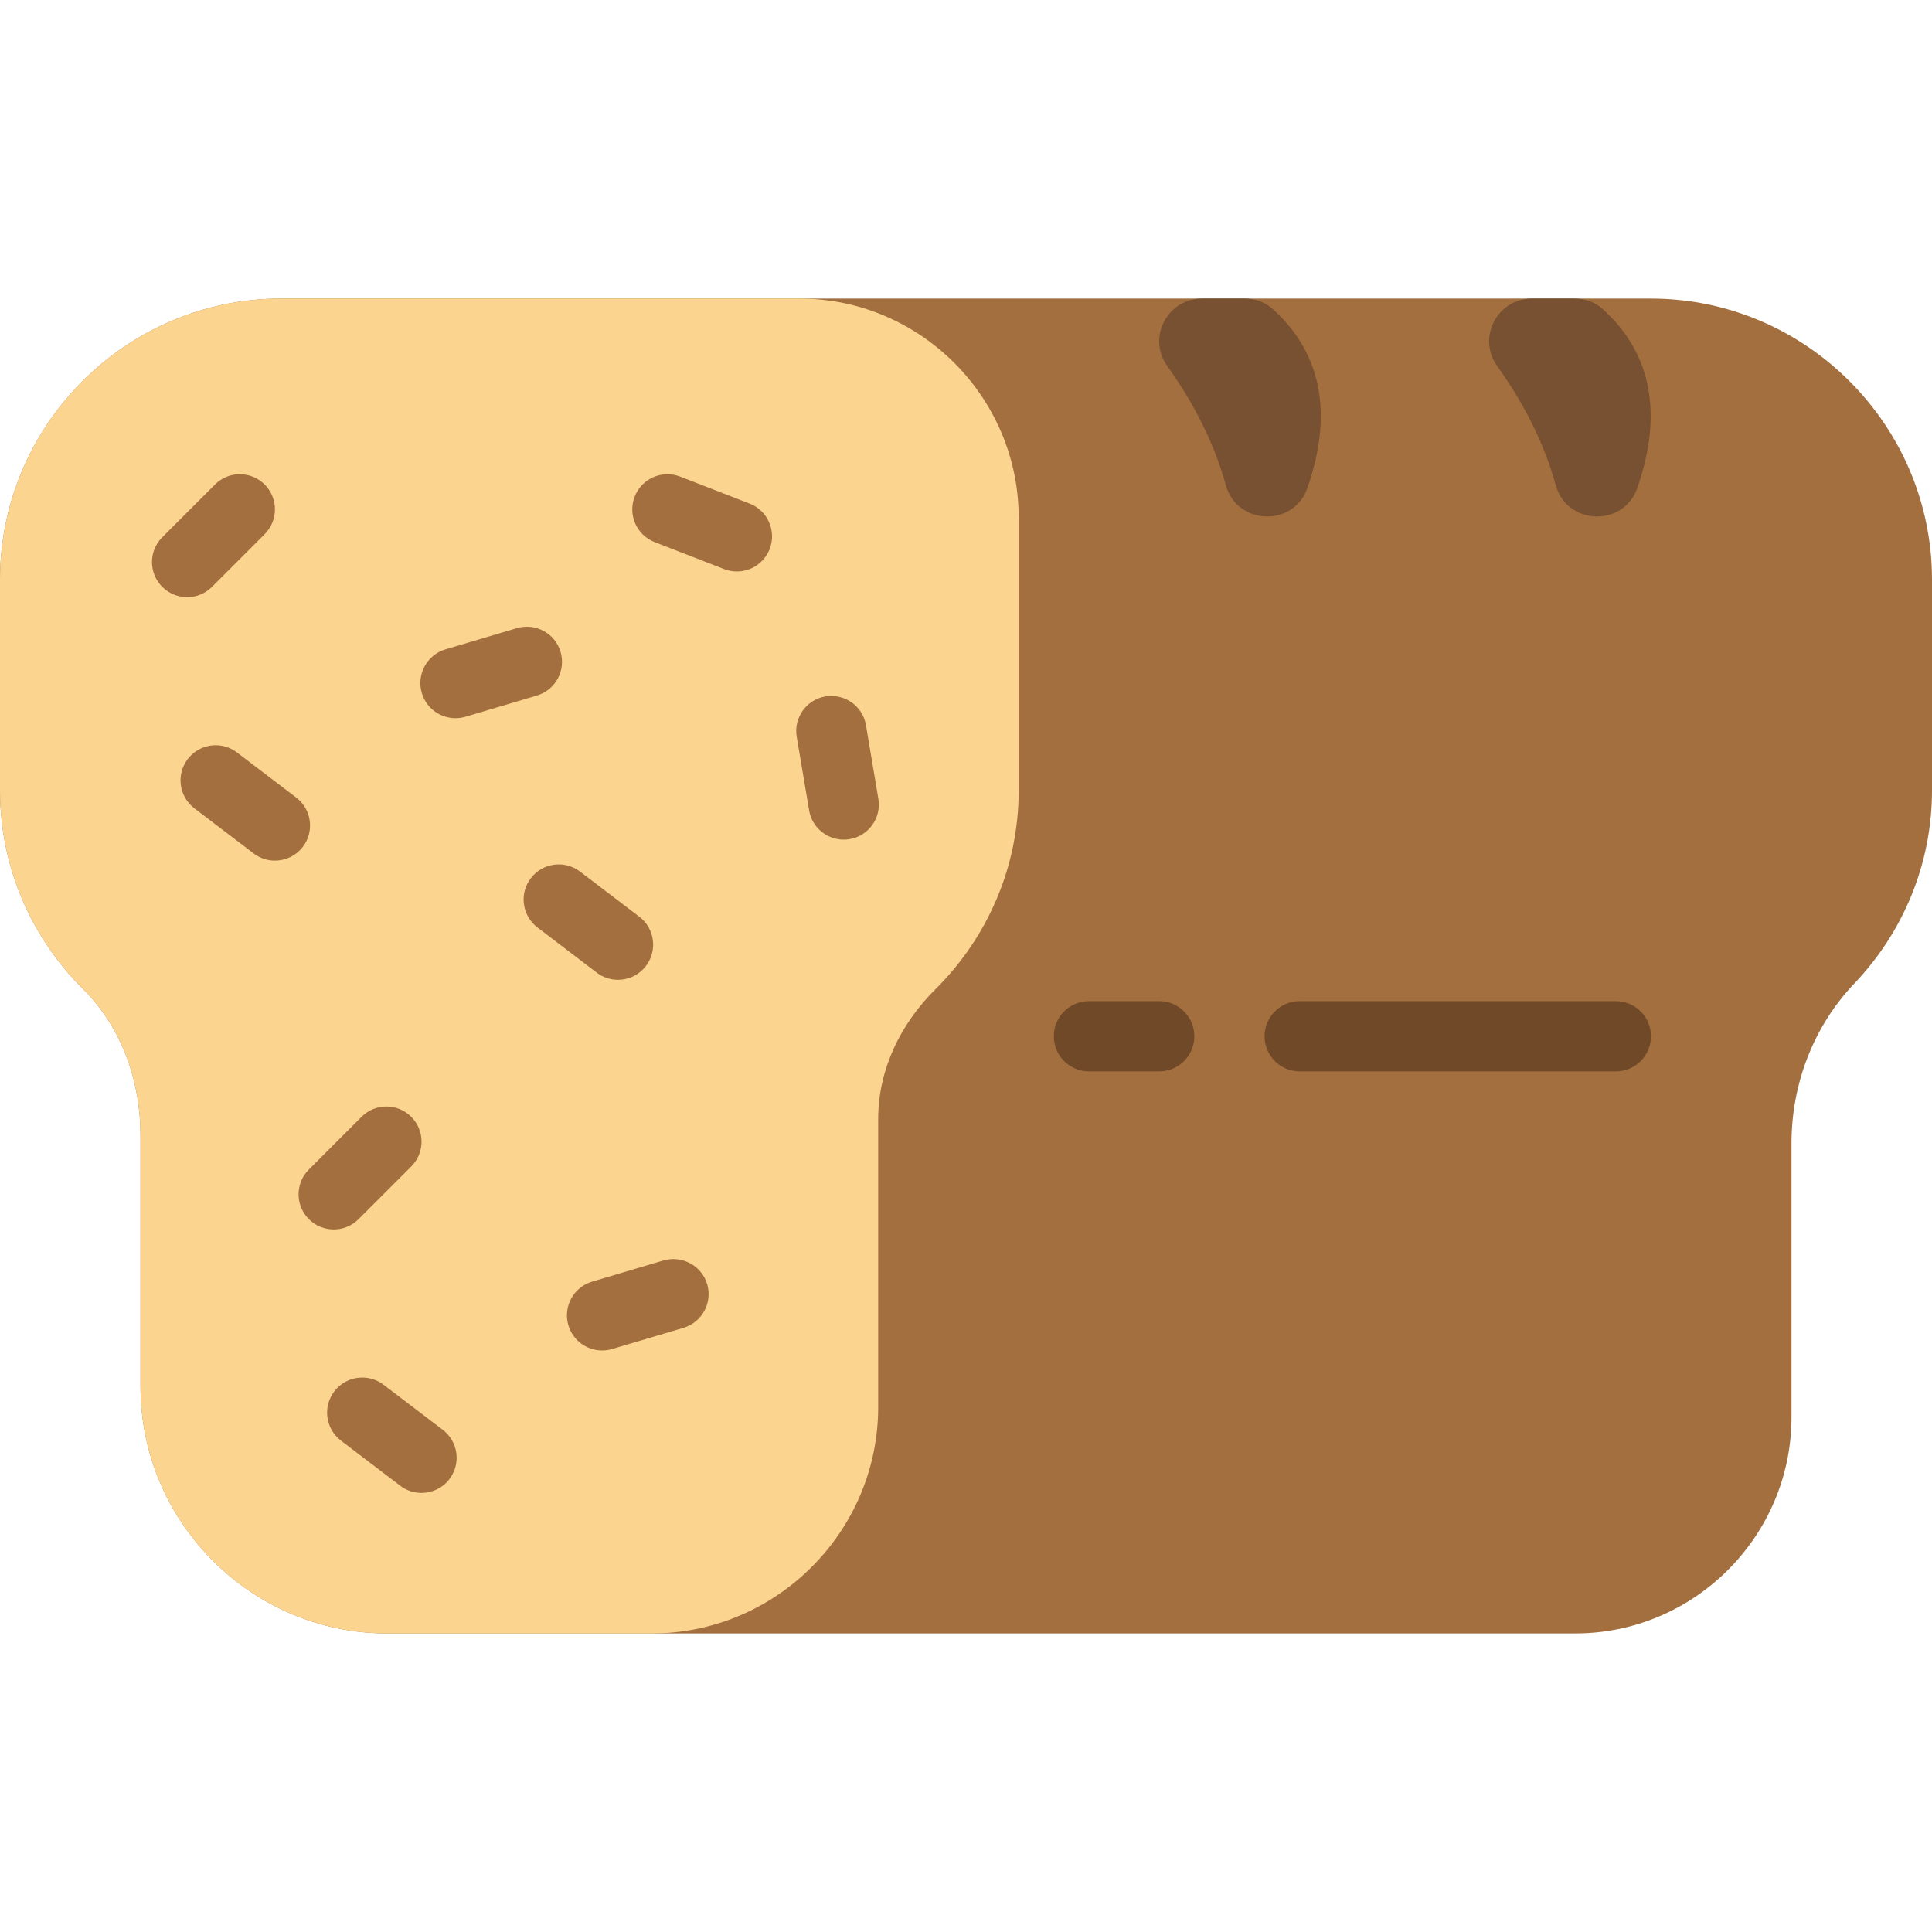
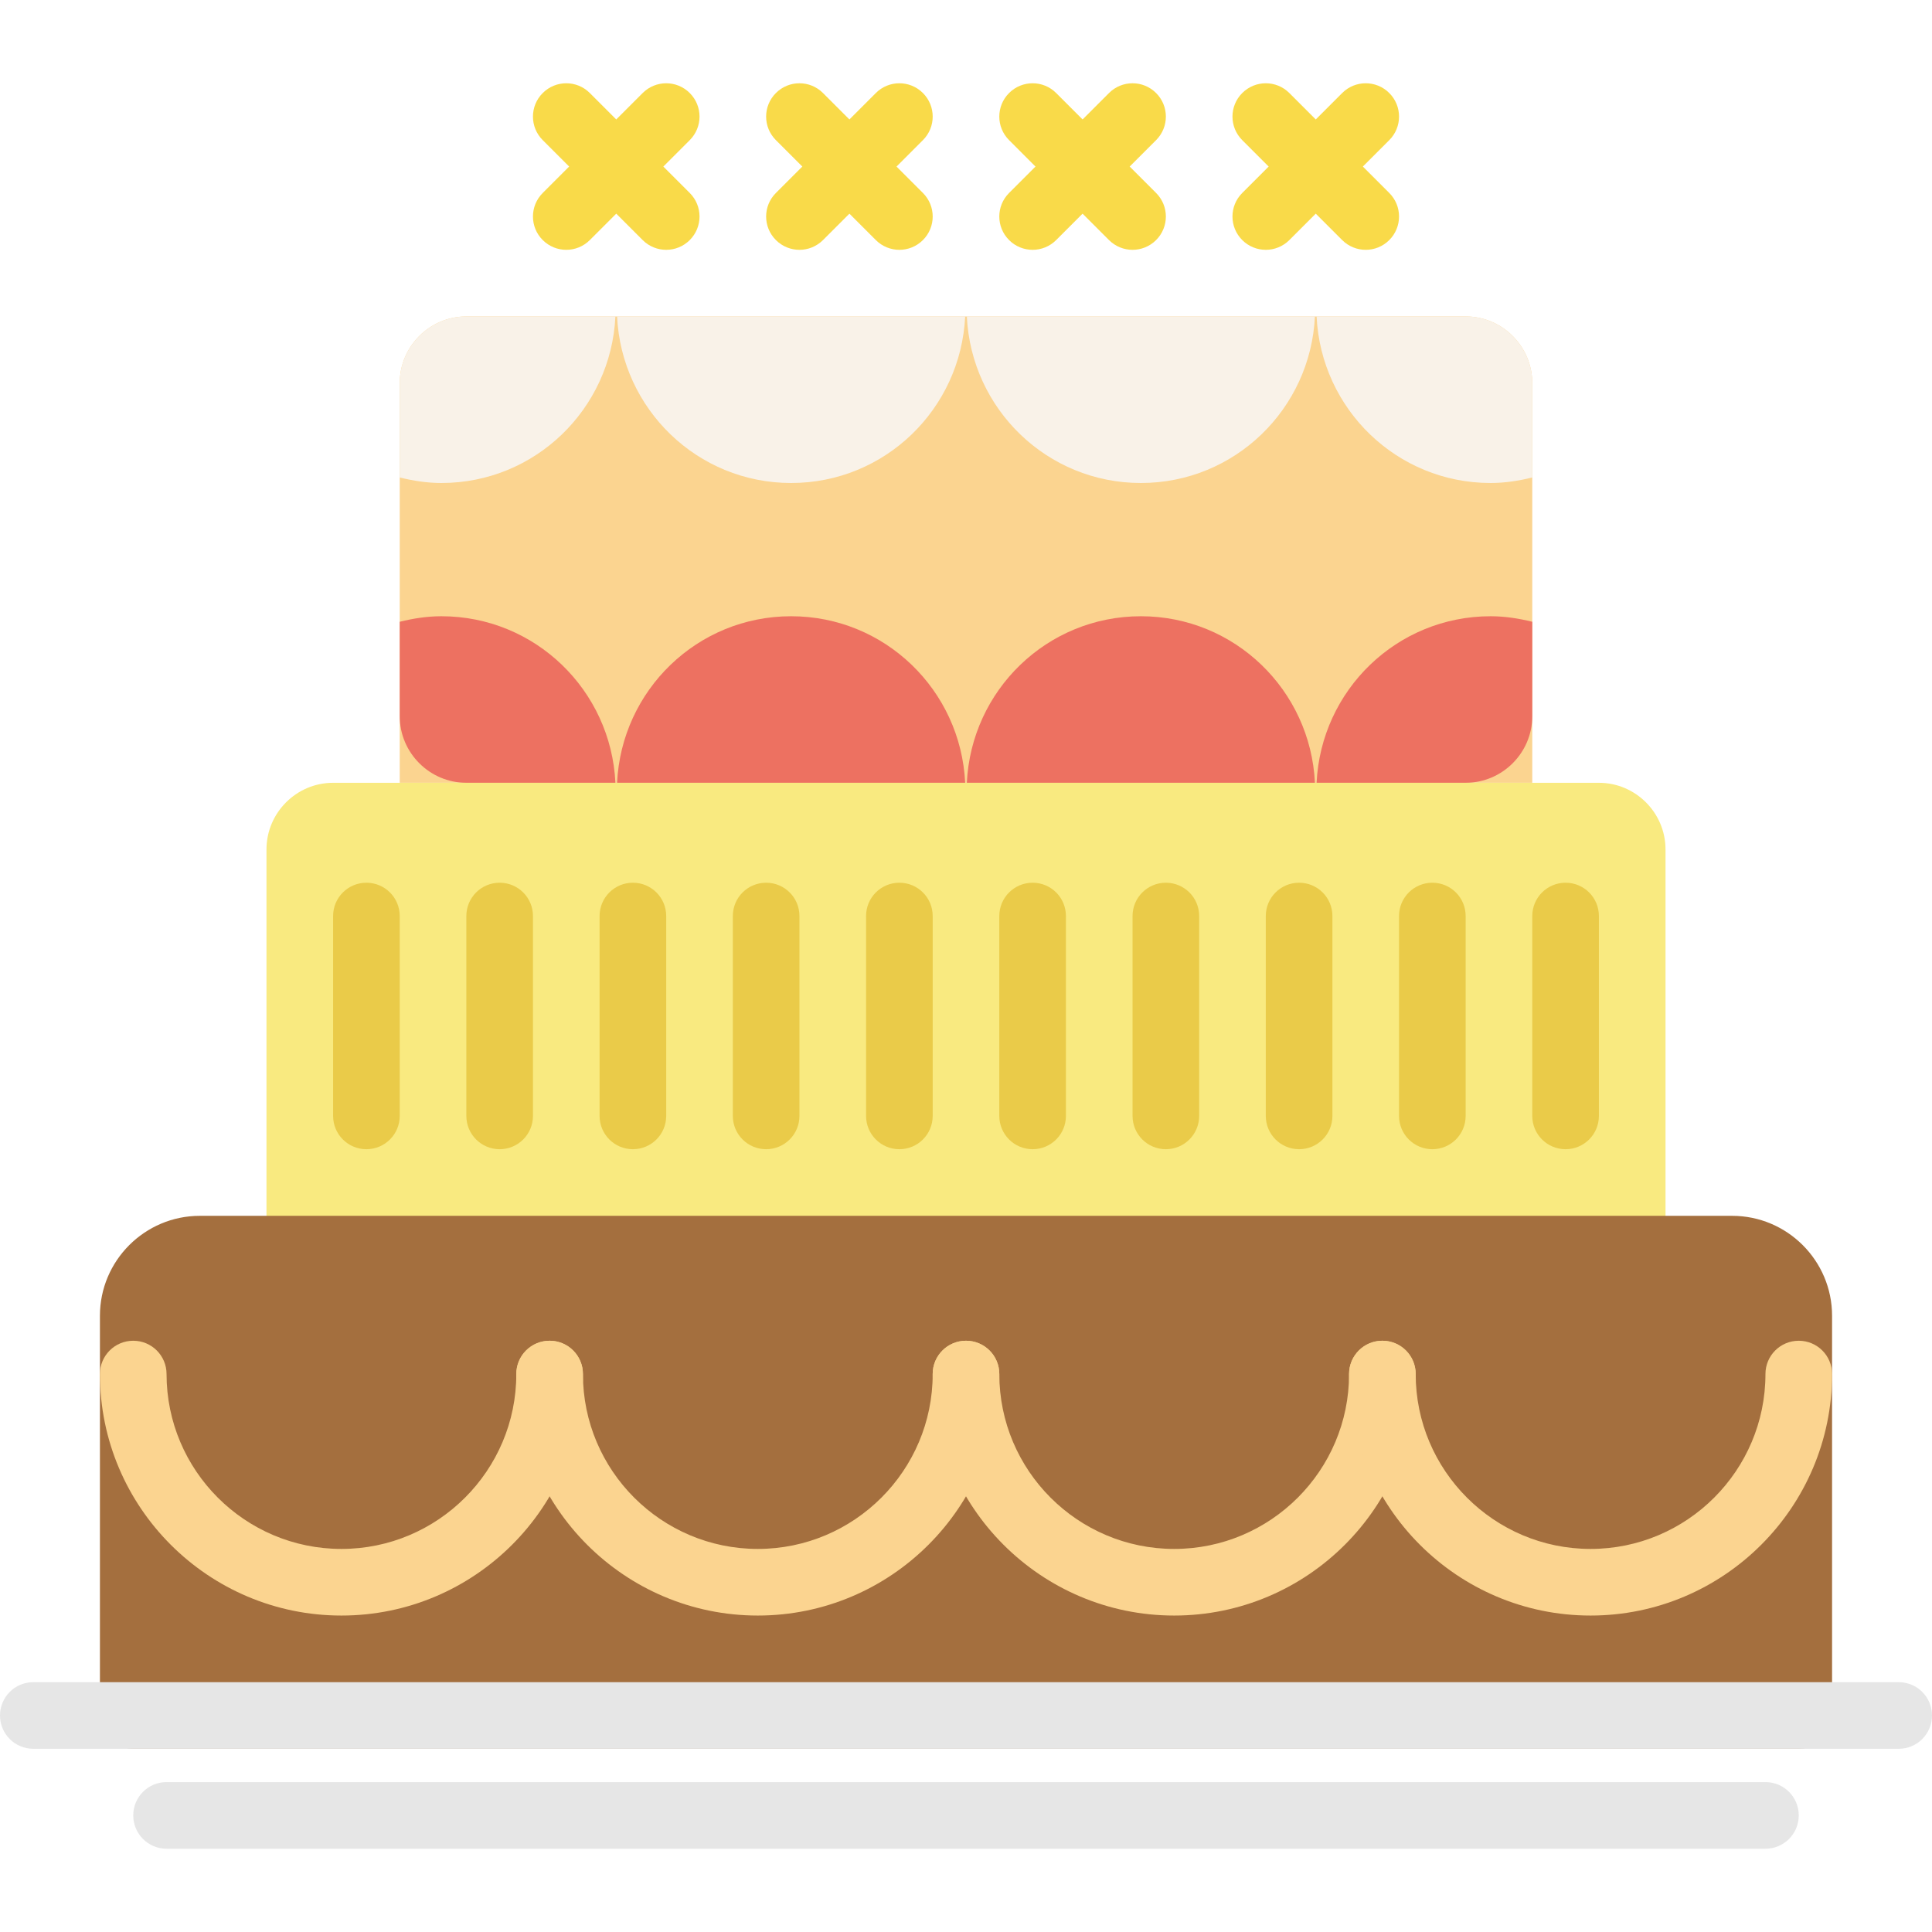
- <svg xmlns="http://www.w3.org/2000/svg" version="1.1" id="Capa_1" x="0px" y="0px" viewBox="0 0 55 55" style="enable-background:new 0 0 55 55;" xml:space="preserve">
+ <svg xmlns="http://www.w3.org/2000/svg" version="1.1" id="Capa_1" x="0px" y="0px" viewBox="0 0 58 58" style="enable-background:new 0 0 58 58;" xml:space="preserve">
  <g>
-     <path style="fill:#A46F3E;" d="M47,8.5H28h-1H8c-4.4,0-8,3.6-8,8v6c0,2.208,0.909,4.211,2.369,5.66C3.464,29.247,4,30.779,4,32.322   l0,7.151c0,3.865,3.162,7.027,7.027,7.027H27h1h16.846c3.385,0,6.154-2.769,6.154-6.154V32.55c0-1.69,0.625-3.33,1.791-4.554   C54.157,26.562,55,24.626,55,22.5v-6C55,12.1,51.4,8.5,47,8.5z" />
-     <path style="fill:#FBD490;" d="M22.762,8.5H8c-4.4,0-8,3.6-8,8v6c0,2.208,0.909,4.211,2.369,5.66C3.464,29.247,4,30.779,4,32.322   l0,7.151c0,3.865,3.162,7.027,7.027,7.027h7.531c3.543,0,6.442-2.899,6.442-6.442l0-8.203c0-1.406,0.633-2.704,1.631-3.695   C28.091,26.711,29,24.708,29,22.5v-7.762C29,11.307,26.193,8.5,22.762,8.5z" />
-     <path style="fill:#704928;" d="M46,30.5h-9c-0.552,0-1-0.447-1-1s0.448-1,1-1h9c0.552,0,1,0.447,1,1S46.552,30.5,46,30.5z" />
-     <path style="fill:#704928;" d="M33,30.5h-2c-0.552,0-1-0.447-1-1s0.448-1,1-1h2c0.552,0,1,0.447,1,1S33.552,30.5,33,30.5z" />
-     <path style="fill:#A46F3E;" d="M9.5,35c-0.256,0-0.512-0.098-0.707-0.293c-0.391-0.391-0.391-1.023,0-1.414l1.5-1.5   c0.391-0.391,1.023-0.391,1.414,0s0.391,1.023,0,1.414l-1.5,1.5C10.012,34.902,9.756,35,9.5,35z" />
-     <path style="fill:#A46F3E;" d="M17.593,27.893c-0.211,0-0.424-0.066-0.605-0.204L15.3,26.403c-0.439-0.335-0.524-0.962-0.189-1.401   c0.334-0.439,0.961-0.524,1.401-0.19l1.688,1.285c0.439,0.335,0.524,0.962,0.189,1.401C18.192,27.757,17.895,27.893,17.593,27.893z   " />
-     <path style="fill:#A46F3E;" d="M11.999,42.5c-0.211,0-0.424-0.066-0.605-0.204l-1.688-1.285c-0.439-0.335-0.524-0.962-0.189-1.401   c0.334-0.439,0.961-0.525,1.401-0.19l1.688,1.285c0.439,0.335,0.524,0.962,0.189,1.401C12.599,42.364,12.301,42.5,11.999,42.5z" />
-     <path style="fill:#A46F3E;" d="M17.139,38.445c-0.431,0-0.829-0.28-0.958-0.715c-0.157-0.529,0.144-1.086,0.673-1.244l2.033-0.604   c0.53-0.15,1.086,0.145,1.244,0.674s-0.144,1.086-0.673,1.244l-2.033,0.604C17.33,38.432,17.233,38.445,17.139,38.445z" />
-     <path style="fill:#A46F3E;" d="M5.327,17c-0.256,0-0.512-0.098-0.707-0.293c-0.391-0.391-0.391-1.023,0-1.414l1.5-1.5   c0.391-0.391,1.023-0.391,1.414,0s0.391,1.023,0,1.414l-1.5,1.5C5.839,16.902,5.583,17,5.327,17z" />
-     <path style="fill:#A46F3E;" d="M7.826,24.5c-0.211,0-0.424-0.066-0.605-0.204l-1.688-1.285c-0.439-0.335-0.524-0.962-0.189-1.401   c0.334-0.44,0.961-0.525,1.401-0.19l1.688,1.285c0.439,0.335,0.524,0.962,0.189,1.401C8.426,24.364,8.128,24.5,7.826,24.5z" />
-     <path style="fill:#A46F3E;" d="M24.019,23.903c-0.479,0-0.903-0.346-0.985-0.834l-0.353-2.092   c-0.092-0.544,0.275-1.061,0.819-1.152c0.549-0.086,1.061,0.275,1.152,0.82l0.353,2.092c0.092,0.544-0.275,1.061-0.819,1.152   C24.13,23.898,24.074,23.903,24.019,23.903z" />
-     <path style="fill:#A46F3E;" d="M12.966,20.445c-0.431,0-0.829-0.28-0.958-0.715c-0.157-0.529,0.144-1.086,0.673-1.244l2.033-0.604   c0.53-0.155,1.087,0.145,1.244,0.674c0.157,0.529-0.144,1.086-0.673,1.244l-2.033,0.604C13.157,20.432,13.061,20.445,12.966,20.445   z" />
-     <path style="fill:#A46F3E;" d="M20.978,16.268c-0.121,0-0.243-0.021-0.362-0.067l-1.978-0.768c-0.515-0.2-0.771-0.779-0.57-1.295   c0.199-0.515,0.779-0.77,1.294-0.57l1.978,0.768c0.515,0.2,0.771,0.779,0.57,1.295C21.756,16.025,21.378,16.268,20.978,16.268z" />
-     <path style="fill:#775131;" d="M46.609,13.896c0.586-1.674,0.671-3.62-1.001-5.113C45.394,8.592,45.105,8.5,44.819,8.5h-1.206   c-0.992,0-1.569,1.117-0.991,1.922c0.7,0.975,1.315,2.114,1.668,3.393C44.605,14.955,46.218,15.012,46.609,13.896z" />
-     <path style="fill:#775131;" d="M37.217,13.896c0.586-1.674,0.671-3.62-1.001-5.113C36.002,8.592,35.713,8.5,35.427,8.5h-1.206   c-0.992,0-1.569,1.117-0.991,1.922c0.7,0.975,1.315,2.114,1.668,3.393C35.213,14.955,36.826,15.012,37.217,13.896z" />
+     <path style="fill:#FBD490;" d="M46,23.5H12v-12c0-1.1,0.9-2,2-2h30c1.1,0,2,0.9,2,2V23.5z" />
+     <g>
+       <path style="fill:#F9F2E8;" d="M44,9.5h-4.475c0.133,2.781,2.411,5,5.225,5c0.433,0,0.847-0.067,1.25-0.166V11.5    C46,10.4,45.1,9.5,44,9.5z" />
+       <path style="fill:#F9F2E8;" d="M13.25,14.5c2.814,0,5.092-2.219,5.225-5H14c-1.1,0-2,0.9-2,2v2.834    C12.403,14.433,12.817,14.5,13.25,14.5z" />
+       <path style="fill:#F9F2E8;" d="M28.975,9.5h-10.45c0.133,2.781,2.411,5,5.225,5S28.842,12.281,28.975,9.5z" />
+       <path style="fill:#F9F2E8;" d="M39.475,9.5h-10.45c0.133,2.781,2.411,5,5.225,5S39.342,12.281,39.475,9.5z" />
+     </g>
+     <g>
+       <path style="fill:#ED7161;" d="M14,23.5h4.475c-0.133-2.781-2.411-5-5.225-5c-0.433,0-0.847,0.067-1.25,0.166V21.5    C12,22.6,12.9,23.5,14,23.5z" />
+       <path style="fill:#ED7161;" d="M44.75,18.5c-2.814,0-5.092,2.219-5.225,5H44c1.1,0,2-0.9,2-2v-2.834    C45.597,18.567,45.183,18.5,44.75,18.5z" />
+       <path style="fill:#ED7161;" d="M29.025,23.5h10.45c-0.133-2.781-2.411-5-5.225-5S29.158,20.719,29.025,23.5z" />
+       <path style="fill:#ED7161;" d="M18.525,23.5h10.45c-0.133-2.781-2.411-5-5.225-5S18.658,20.719,18.525,23.5z" />
+     </g>
+     <path style="fill:#F9DA49;" d="M17,7.5c-0.256,0-0.512-0.098-0.707-0.293c-0.391-0.391-0.391-1.023,0-1.414l3-3   c0.391-0.391,1.023-0.391,1.414,0s0.391,1.023,0,1.414l-3,3C17.512,7.402,17.256,7.5,17,7.5z" />
+     <path style="fill:#F9DA49;" d="M24,7.5c-0.256,0-0.512-0.098-0.707-0.293c-0.391-0.391-0.391-1.023,0-1.414l3-3   c0.391-0.391,1.023-0.391,1.414,0s0.391,1.023,0,1.414l-3,3C24.512,7.402,24.256,7.5,24,7.5z" />
+     <path style="fill:#F9DA49;" d="M31,7.5c-0.256,0-0.512-0.098-0.707-0.293c-0.391-0.391-0.391-1.023,0-1.414l3-3   c0.391-0.391,1.023-0.391,1.414,0s0.391,1.023,0,1.414l-3,3C31.512,7.402,31.256,7.5,31,7.5z" />
+     <path style="fill:#F9DA49;" d="M38,7.5c-0.256,0-0.512-0.098-0.707-0.293c-0.391-0.391-0.391-1.023,0-1.414l3-3   c0.391-0.391,1.023-0.391,1.414,0s0.391,1.023,0,1.414l-3,3C38.512,7.402,38.256,7.5,38,7.5z" />
+     <path style="fill:#F9DA49;" d="M41,7.5c-0.256,0-0.512-0.098-0.707-0.293l-3-3c-0.391-0.391-0.391-1.023,0-1.414   s1.023-0.391,1.414,0l3,3c0.391,0.391,0.391,1.023,0,1.414C41.512,7.402,41.256,7.5,41,7.5z" />
+     <path style="fill:#F9DA49;" d="M34,7.5c-0.256,0-0.512-0.098-0.707-0.293l-3-3c-0.391-0.391-0.391-1.023,0-1.414   s1.023-0.391,1.414,0l3,3c0.391,0.391,0.391,1.023,0,1.414C34.512,7.402,34.256,7.5,34,7.5z" />
+     <path style="fill:#F9DA49;" d="M27,7.5c-0.256,0-0.512-0.098-0.707-0.293l-3-3c-0.391-0.391-0.391-1.023,0-1.414   s1.023-0.391,1.414,0l3,3c0.391,0.391,0.391,1.023,0,1.414C27.512,7.402,27.256,7.5,27,7.5z" />
+     <path style="fill:#F9DA49;" d="M20,7.5c-0.256,0-0.512-0.098-0.707-0.293l-3-3c-0.391-0.391-0.391-1.023,0-1.414   s1.023-0.391,1.414,0l3,3c0.391,0.391,0.391,1.023,0,1.414C20.512,7.402,20.256,7.5,20,7.5z" />
+     <path style="fill:#F9EA80;" d="M50,37.5H8v-12c0-1.1,0.9-2,2-2h38c1.1,0,2,0.9,2,2V37.5z" />
+     <path style="fill:#EACB49;" d="M11,34.5c-0.553,0-1-0.447-1-1v-6c0-0.553,0.447-1,1-1s1,0.447,1,1v6C12,34.053,11.553,34.5,11,34.5   z" />
+     <path style="fill:#EACB49;" d="M15,34.5c-0.553,0-1-0.447-1-1v-6c0-0.553,0.447-1,1-1s1,0.447,1,1v6C16,34.053,15.553,34.5,15,34.5   z" />
+     <path style="fill:#EACB49;" d="M19,34.5c-0.553,0-1-0.447-1-1v-6c0-0.553,0.447-1,1-1s1,0.447,1,1v6C20,34.053,19.553,34.5,19,34.5   z" />
+     <path style="fill:#EACB49;" d="M23,34.5c-0.553,0-1-0.447-1-1v-6c0-0.553,0.447-1,1-1s1,0.447,1,1v6C24,34.053,23.553,34.5,23,34.5   z" />
+     <path style="fill:#EACB49;" d="M27,34.5c-0.553,0-1-0.447-1-1v-6c0-0.553,0.447-1,1-1s1,0.447,1,1v6C28,34.053,27.553,34.5,27,34.5   z" />
+     <path style="fill:#EACB49;" d="M31,34.5c-0.553,0-1-0.447-1-1v-6c0-0.553,0.447-1,1-1s1,0.447,1,1v6C32,34.053,31.553,34.5,31,34.5   z" />
+     <path style="fill:#EACB49;" d="M35,34.5c-0.553,0-1-0.447-1-1v-6c0-0.553,0.447-1,1-1s1,0.447,1,1v6C36,34.053,35.553,34.5,35,34.5   z" />
+     <path style="fill:#EACB49;" d="M39,34.5c-0.553,0-1-0.447-1-1v-6c0-0.553,0.447-1,1-1s1,0.447,1,1v6C40,34.053,39.553,34.5,39,34.5   z" />
+     <path style="fill:#EACB49;" d="M43,34.5c-0.553,0-1-0.447-1-1v-6c0-0.553,0.447-1,1-1s1,0.447,1,1v6C44,34.053,43.553,34.5,43,34.5   z" />
+     <path style="fill:#EACB49;" d="M47,34.5c-0.553,0-1-0.447-1-1v-6c0-0.553,0.447-1,1-1s1,0.447,1,1v6C48,34.053,47.553,34.5,47,34.5   z" />
+     <g>
+       <path style="fill:#A46F3E;" d="M54,51.5H4v-12c0-1.1,0.9-2,2-2h46c1.1,0,2,0.9,2,2V51.5z" />
+       <path style="fill:#A46F3E;" d="M54,52.5H4c-0.553,0-1-0.447-1-1v-12c0-1.654,1.346-3,3-3h46c1.654,0,3,1.346,3,3v12    C55,52.053,54.553,52.5,54,52.5z M5,50.5h48v-11c0-0.552-0.448-1-1-1H6c-0.552,0-1,0.448-1,1V50.5z" />
+     </g>
+     <path style="fill:#FBD490;" d="M10.25,48.5C6.252,48.5,3,45.248,3,41.25c0-0.553,0.447-1,1-1s1,0.447,1,1   c0,2.895,2.355,5.25,5.25,5.25s5.25-2.355,5.25-5.25c0-0.553,0.447-1,1-1s1,0.447,1,1C17.5,45.248,14.248,48.5,10.25,48.5z" />
+     <path style="fill:#FBD490;" d="M22.75,48.5c-3.998,0-7.25-3.252-7.25-7.25c0-0.553,0.447-1,1-1s1,0.447,1,1   c0,2.895,2.355,5.25,5.25,5.25S28,44.145,28,41.25c0-0.553,0.447-1,1-1s1,0.447,1,1C30,45.248,26.748,48.5,22.75,48.5z" />
+     <path style="fill:#FBD490;" d="M35.25,48.5c-3.998,0-7.25-3.252-7.25-7.25c0-0.553,0.447-1,1-1s1,0.447,1,1   c0,2.895,2.355,5.25,5.25,5.25s5.25-2.355,5.25-5.25c0-0.553,0.447-1,1-1s1,0.447,1,1C42.5,45.248,39.248,48.5,35.25,48.5z" />
+     <path style="fill:#FBD490;" d="M47.75,48.5c-3.998,0-7.25-3.252-7.25-7.25c0-0.553,0.447-1,1-1s1,0.447,1,1   c0,2.895,2.355,5.25,5.25,5.25S53,44.145,53,41.25c0-0.553,0.447-1,1-1s1,0.447,1,1C55,45.248,51.748,48.5,47.75,48.5z" />
+     <path style="fill:#E6E6E6;" d="M57,52.5H1c-0.553,0-1-0.447-1-1s0.447-1,1-1h56c0.553,0,1,0.447,1,1S57.553,52.5,57,52.5z" />
+     <path style="fill:#E6E6E6;" d="M53,55.5H5c-0.553,0-1-0.447-1-1s0.447-1,1-1h48c0.553,0,1,0.447,1,1S53.553,55.5,53,55.5z" />
  </g>
  <g>
</g>
  <g>
</g>
  <g>
</g>
  <g>
</g>
  <g>
</g>
  <g>
</g>
  <g>
</g>
  <g>
</g>
  <g>
</g>
  <g>
</g>
  <g>
</g>
  <g>
</g>
  <g>
</g>
  <g>
</g>
  <g>
</g>
</svg>
